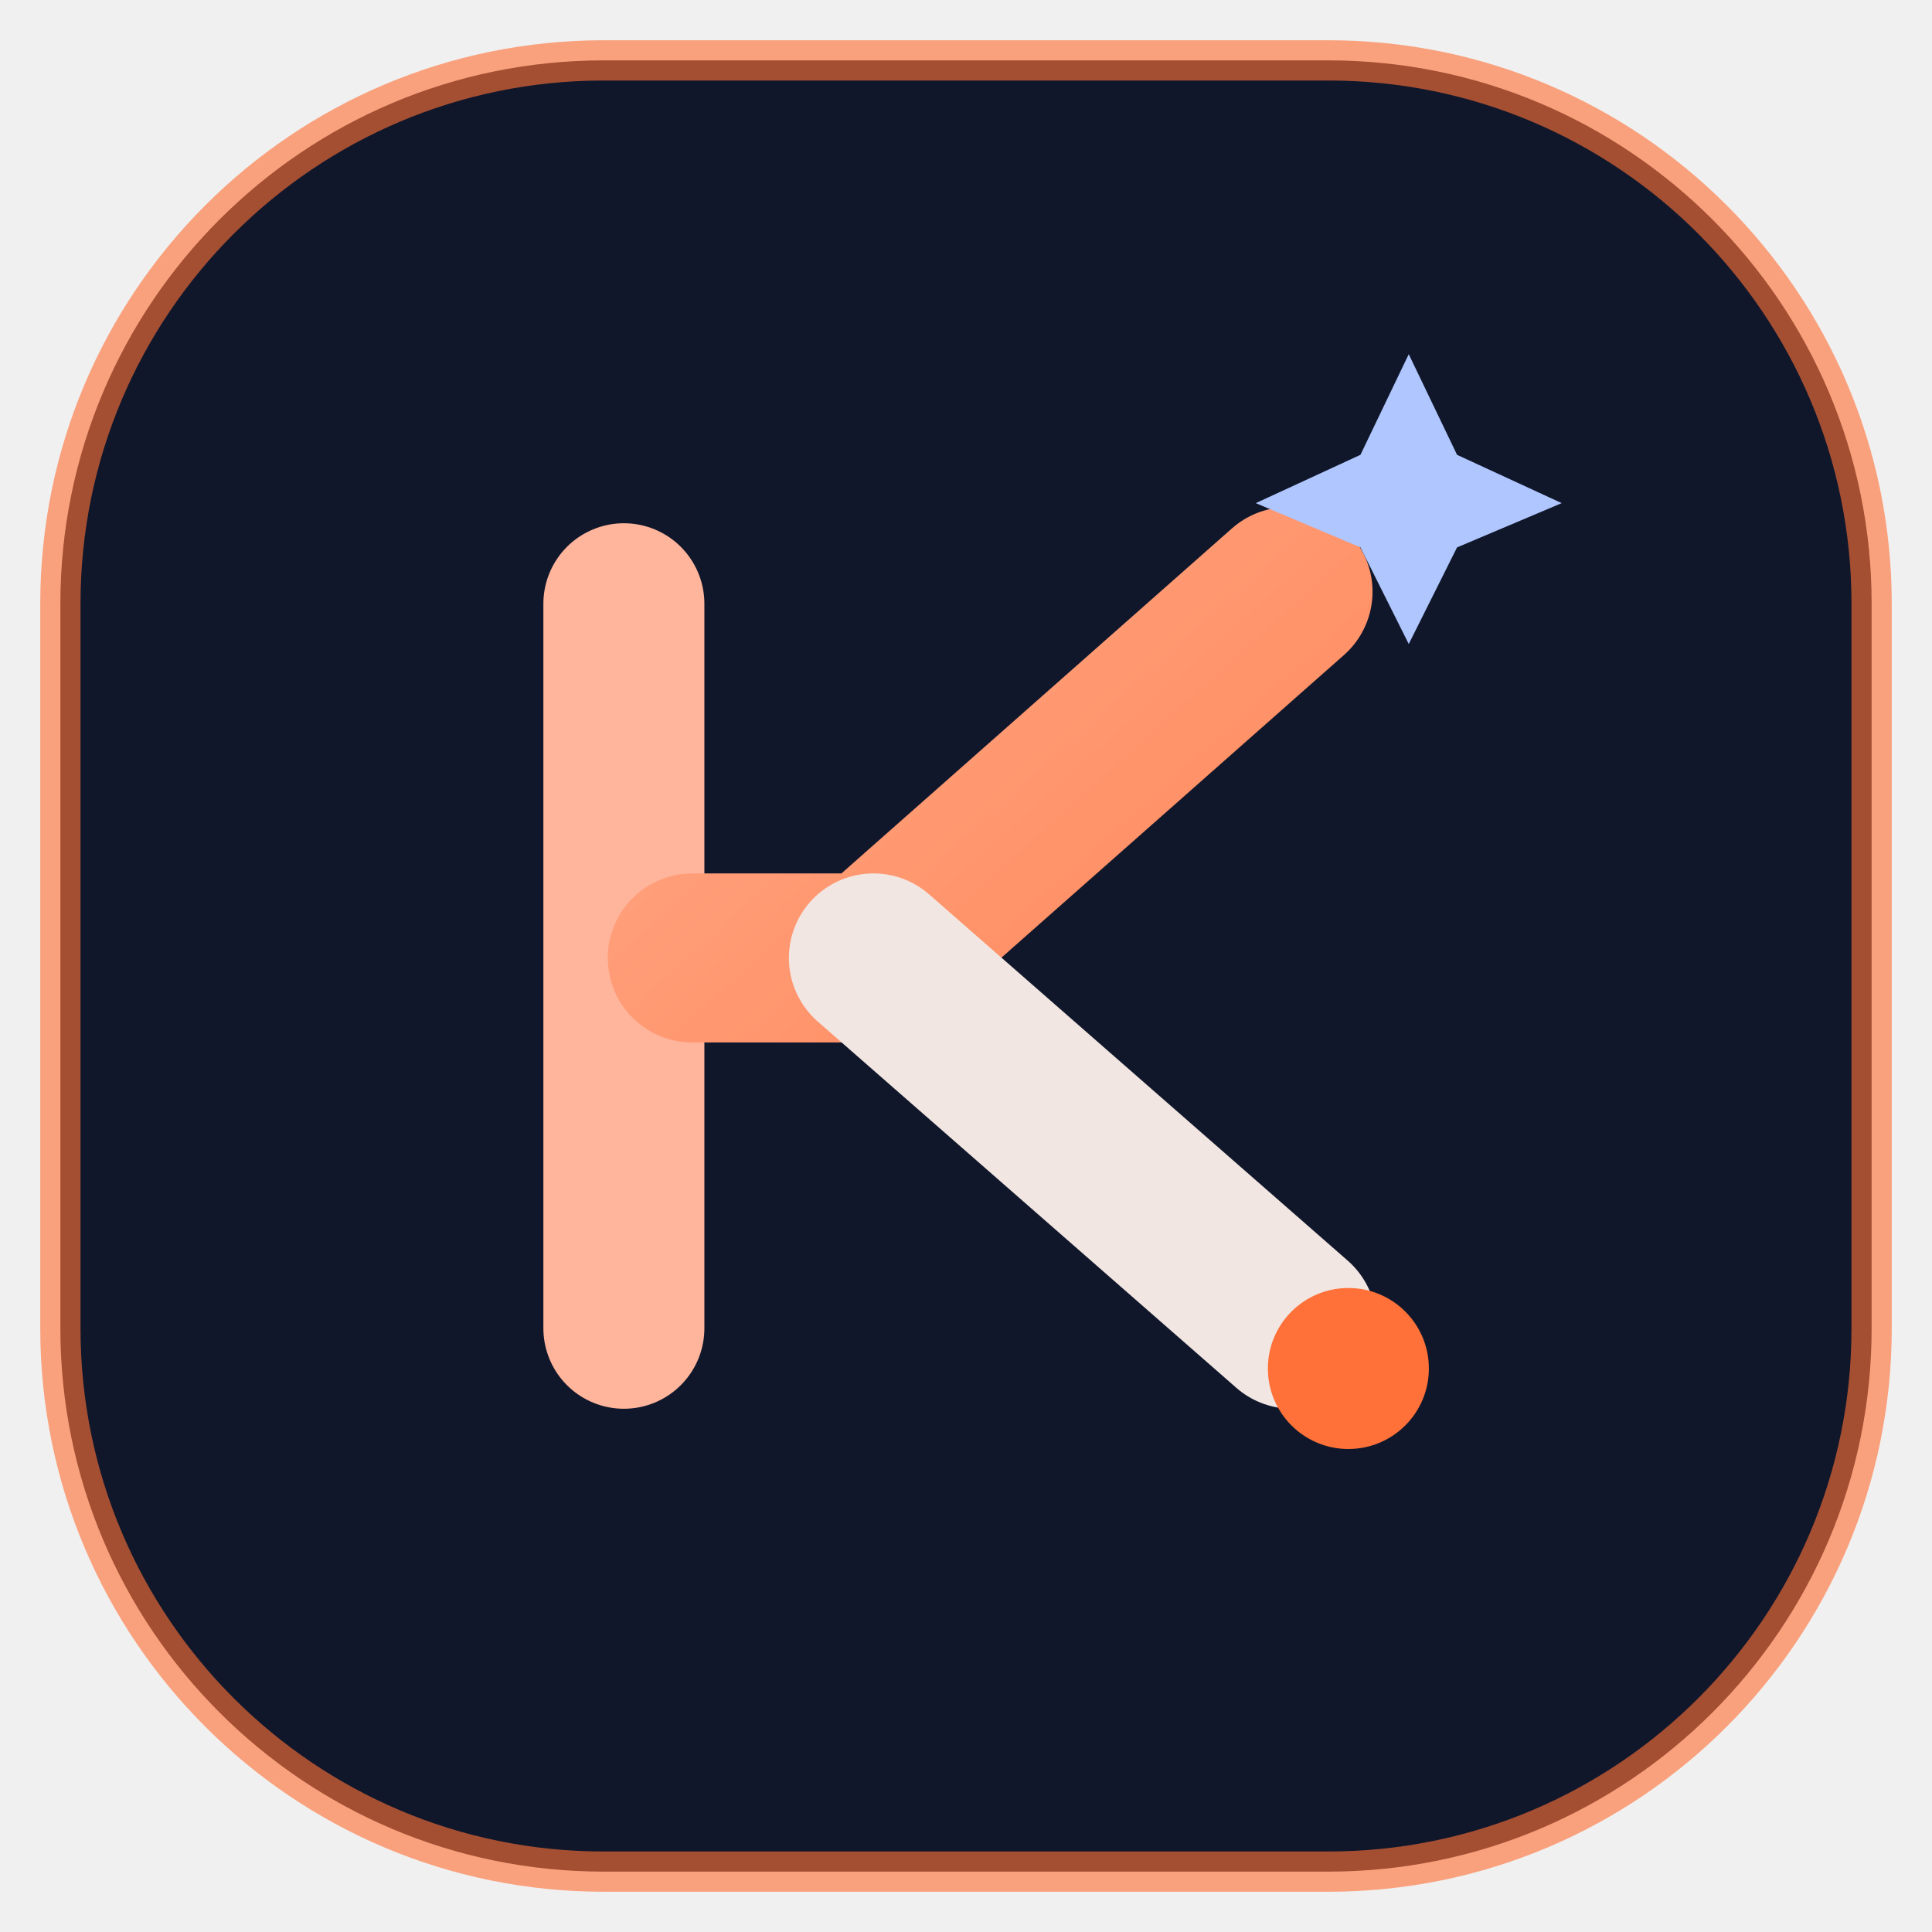
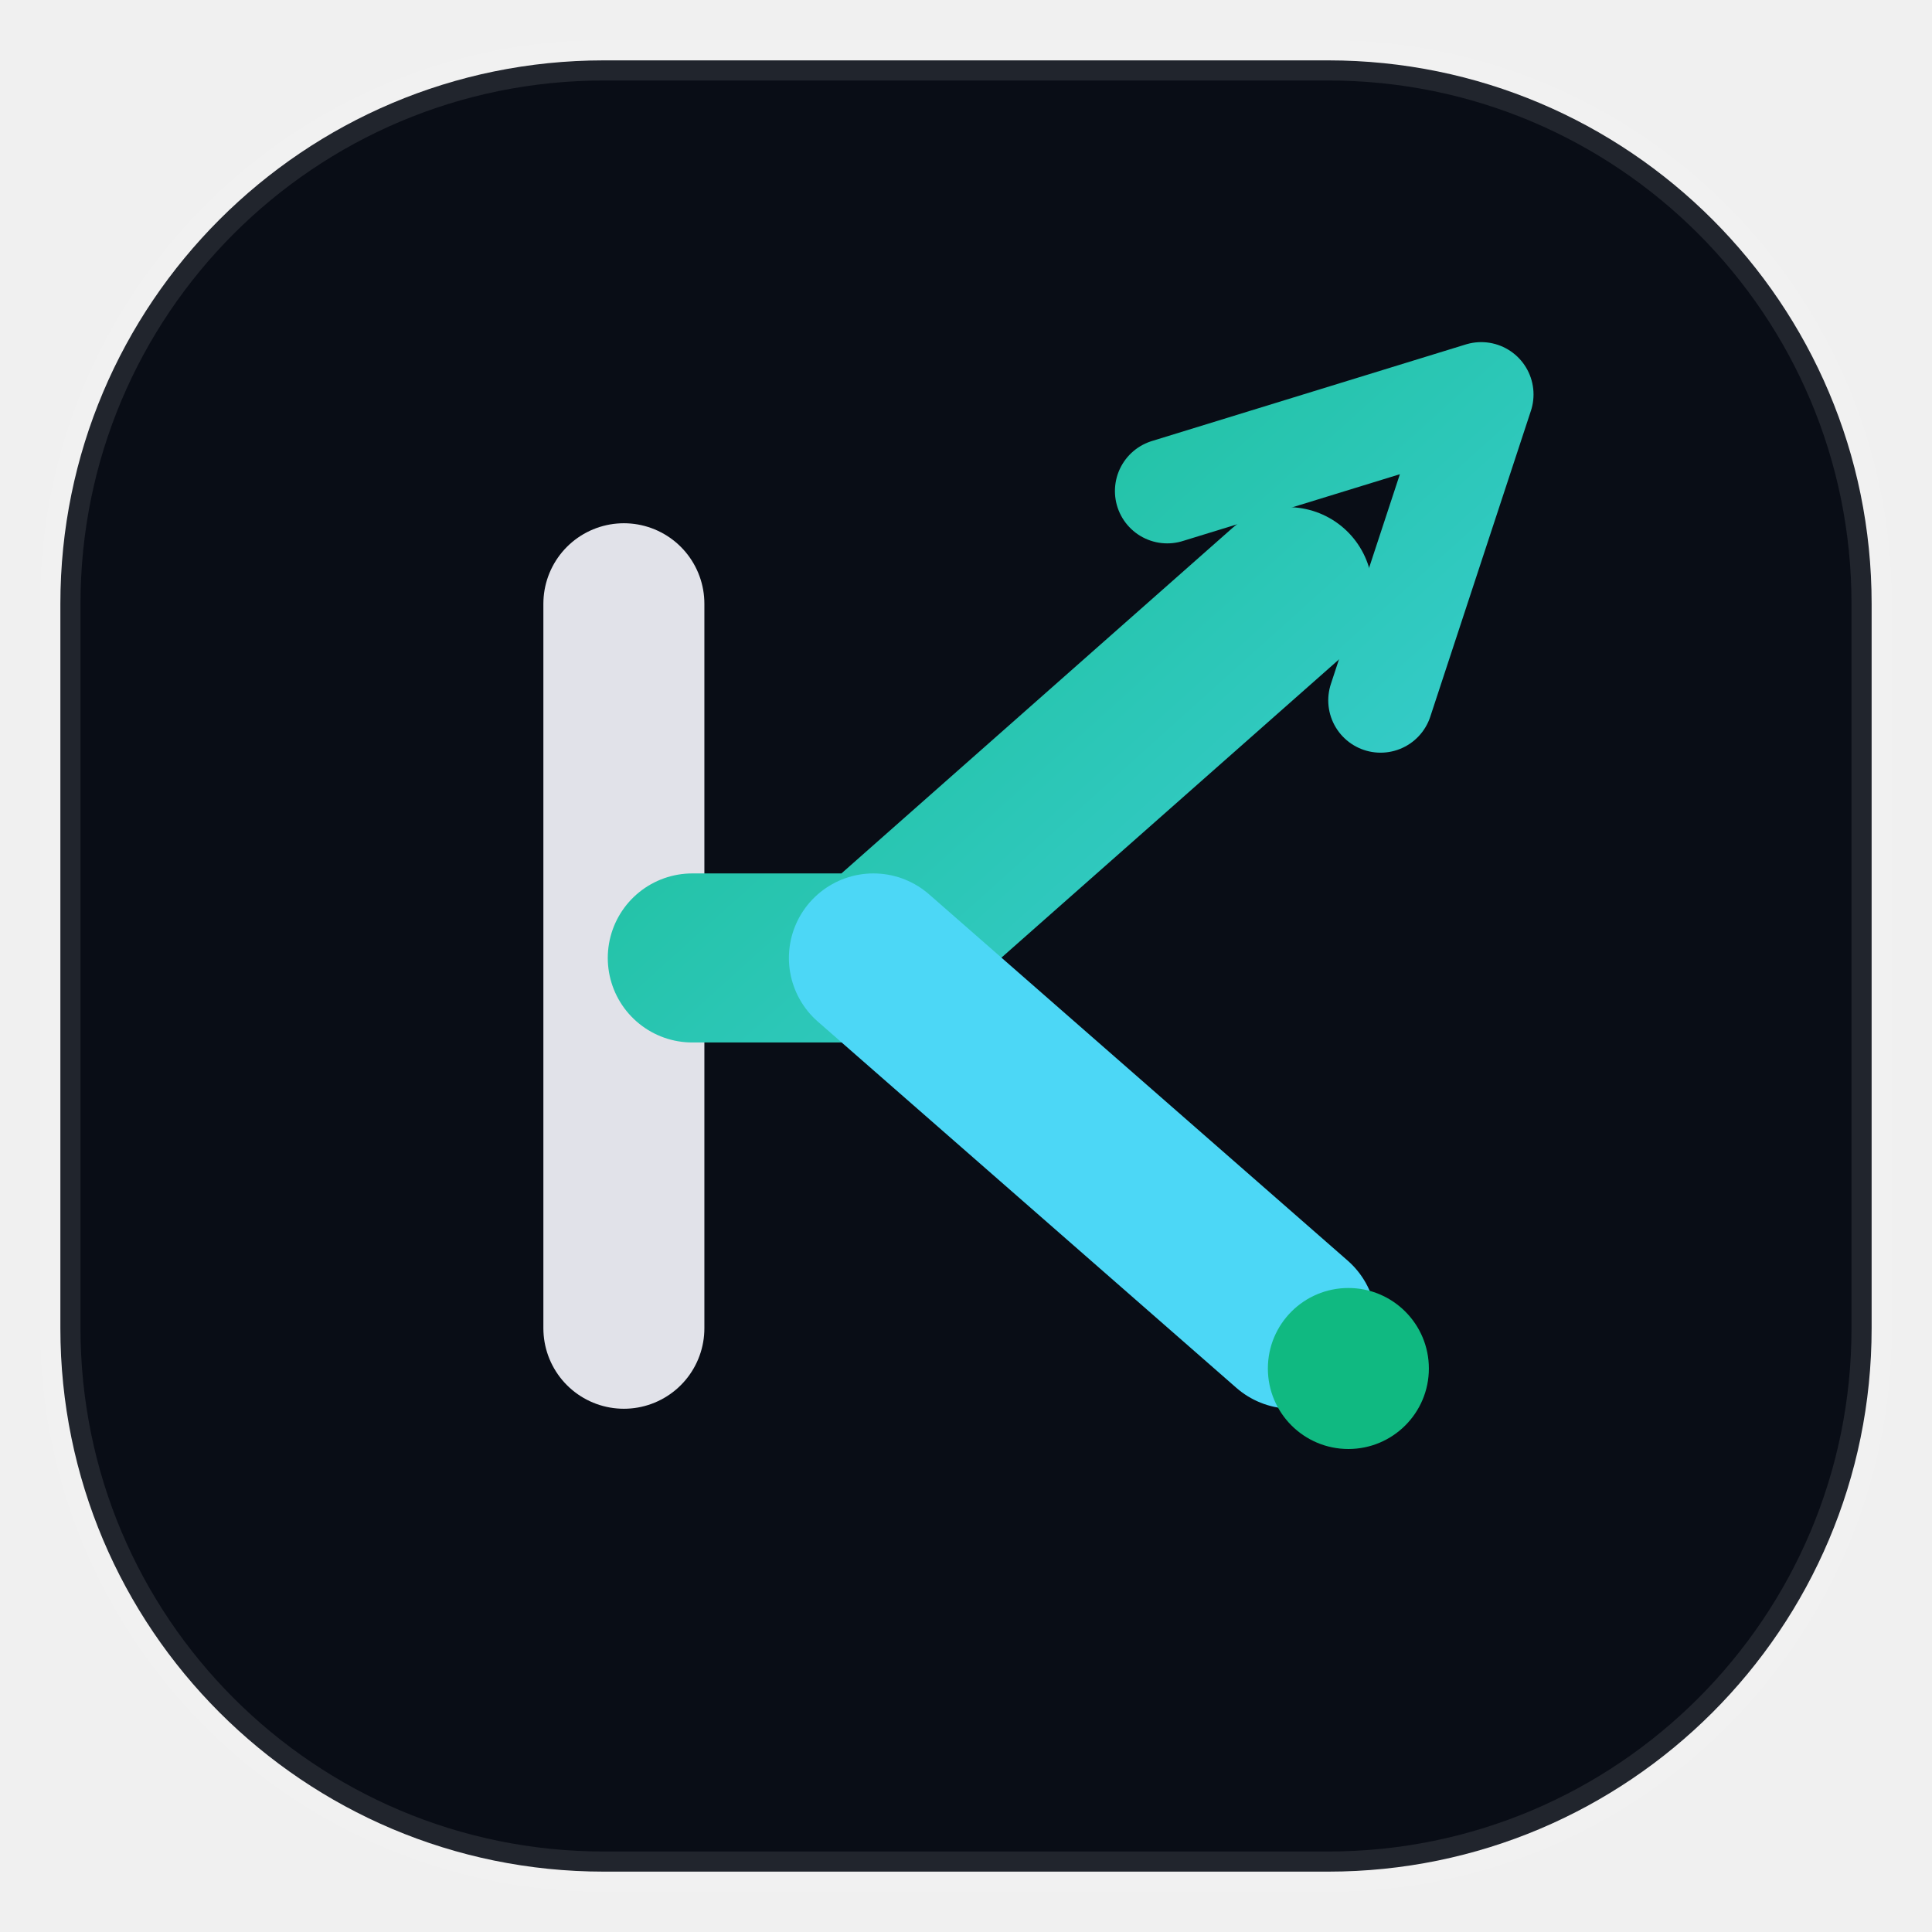
<svg xmlns="http://www.w3.org/2000/svg" viewBox="0 0 48 48" fill="none">
  <defs>
-     <linearGradient id="kv-mark-warm" x1="10" y1="9" x2="37" y2="39" gradientUnits="userSpaceOnUse">
-       <stop stop-color="#FFB59B" />
-       <stop offset="1" stop-color="#FF7138" />
+     <linearGradient id="kv-mark-emerald-cyan" x1="10" y1="9" x2="37" y2="39" gradientUnits="userSpaceOnUse">
+       <stop stop-color="#10B981" />
+       <stop offset="1" stop-color="#4CD7F6" />
    </linearGradient>
  </defs>
-   <rect x="1.5" y="1.5" width="45" height="45" rx="13.5" fill="#11172B" />
-   <rect x="1.5" y="1.5" width="45" height="45" rx="13.5" stroke="#FF7138" stroke-opacity=".62" />
-   <path d="M15.5 33V15" stroke="#FFB59B" stroke-width="4" stroke-linecap="round" />
-   <path d="M17.2 23.8h4.5L32 14.7" stroke="url(#kv-mark-warm)" stroke-width="4.2" stroke-linecap="round" stroke-linejoin="round" />
-   <path d="m21.7 23.8 10.4 9.1" stroke="#F2E6E2" stroke-width="4.2" stroke-linecap="round" stroke-linejoin="round" />
-   <path d="m35 8.8 1.2 2.5 2.6 1.2-2.6 1.1L35 16l-1.2-2.4-2.6-1.1 2.6-1.2L35 8.8Z" fill="#AFC6FF" />
-   <circle cx="33.5" cy="34" r="2" fill="#FF7138" />
+   <rect x="1.5" y="1.5" width="45" height="45" rx="13.5" fill="#090D16" />
+   <rect x="1.5" y="1.5" width="45" height="45" rx="13.5" stroke="#fff" stroke-opacity=".1" />
+   <path d="M15.5 33V15" stroke="#E1E2E9" stroke-width="4" stroke-linecap="round" />
+   <path d="M17.2 23.8h4.5L32 14.7" stroke="url(#kv-mark-emerald-cyan)" stroke-width="4.2" stroke-linecap="round" stroke-linejoin="round" />
+   <path d="m29 12.2 7.8-2.4-2.5 7.6" stroke="url(#kv-mark-emerald-cyan)" stroke-width="2.6" stroke-linecap="round" stroke-linejoin="round" />
+   <path d="m21.7 23.8 10.4 9.1" stroke="#4CD7F6" stroke-width="4.2" stroke-linecap="round" stroke-linejoin="round" />
+   <circle cx="33.5" cy="34" r="2" fill="#10B981" />
</svg>
